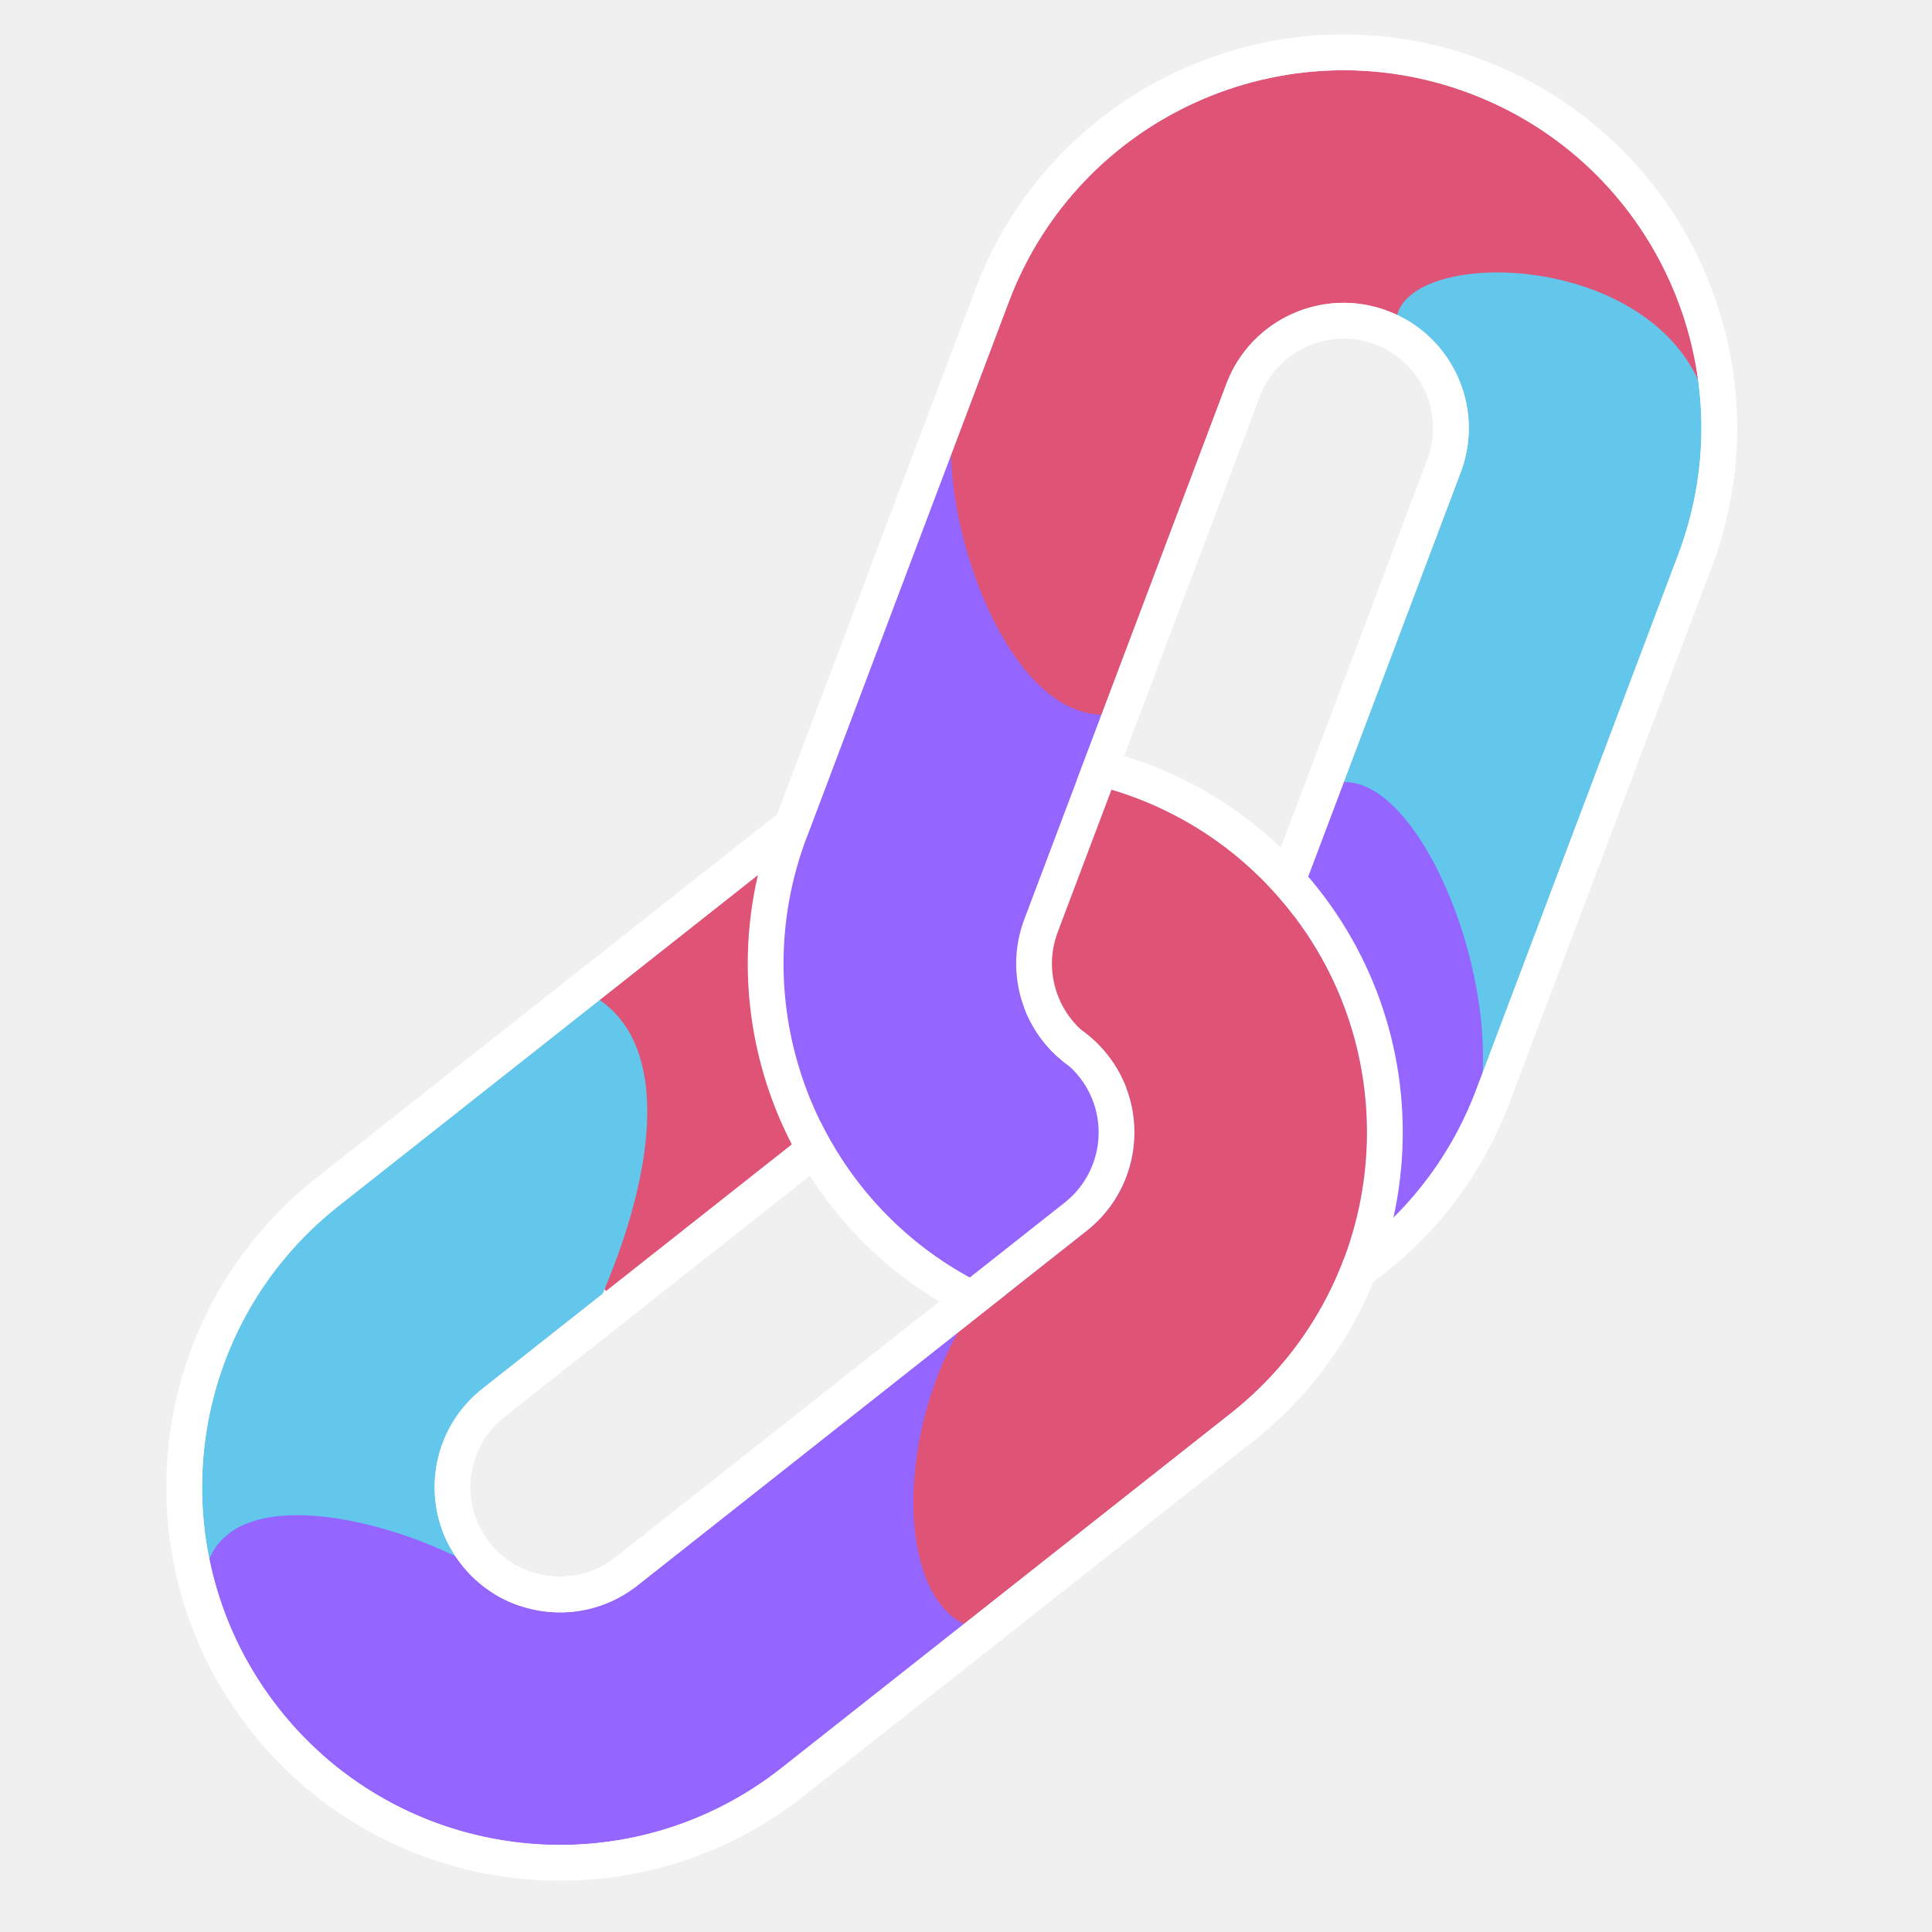
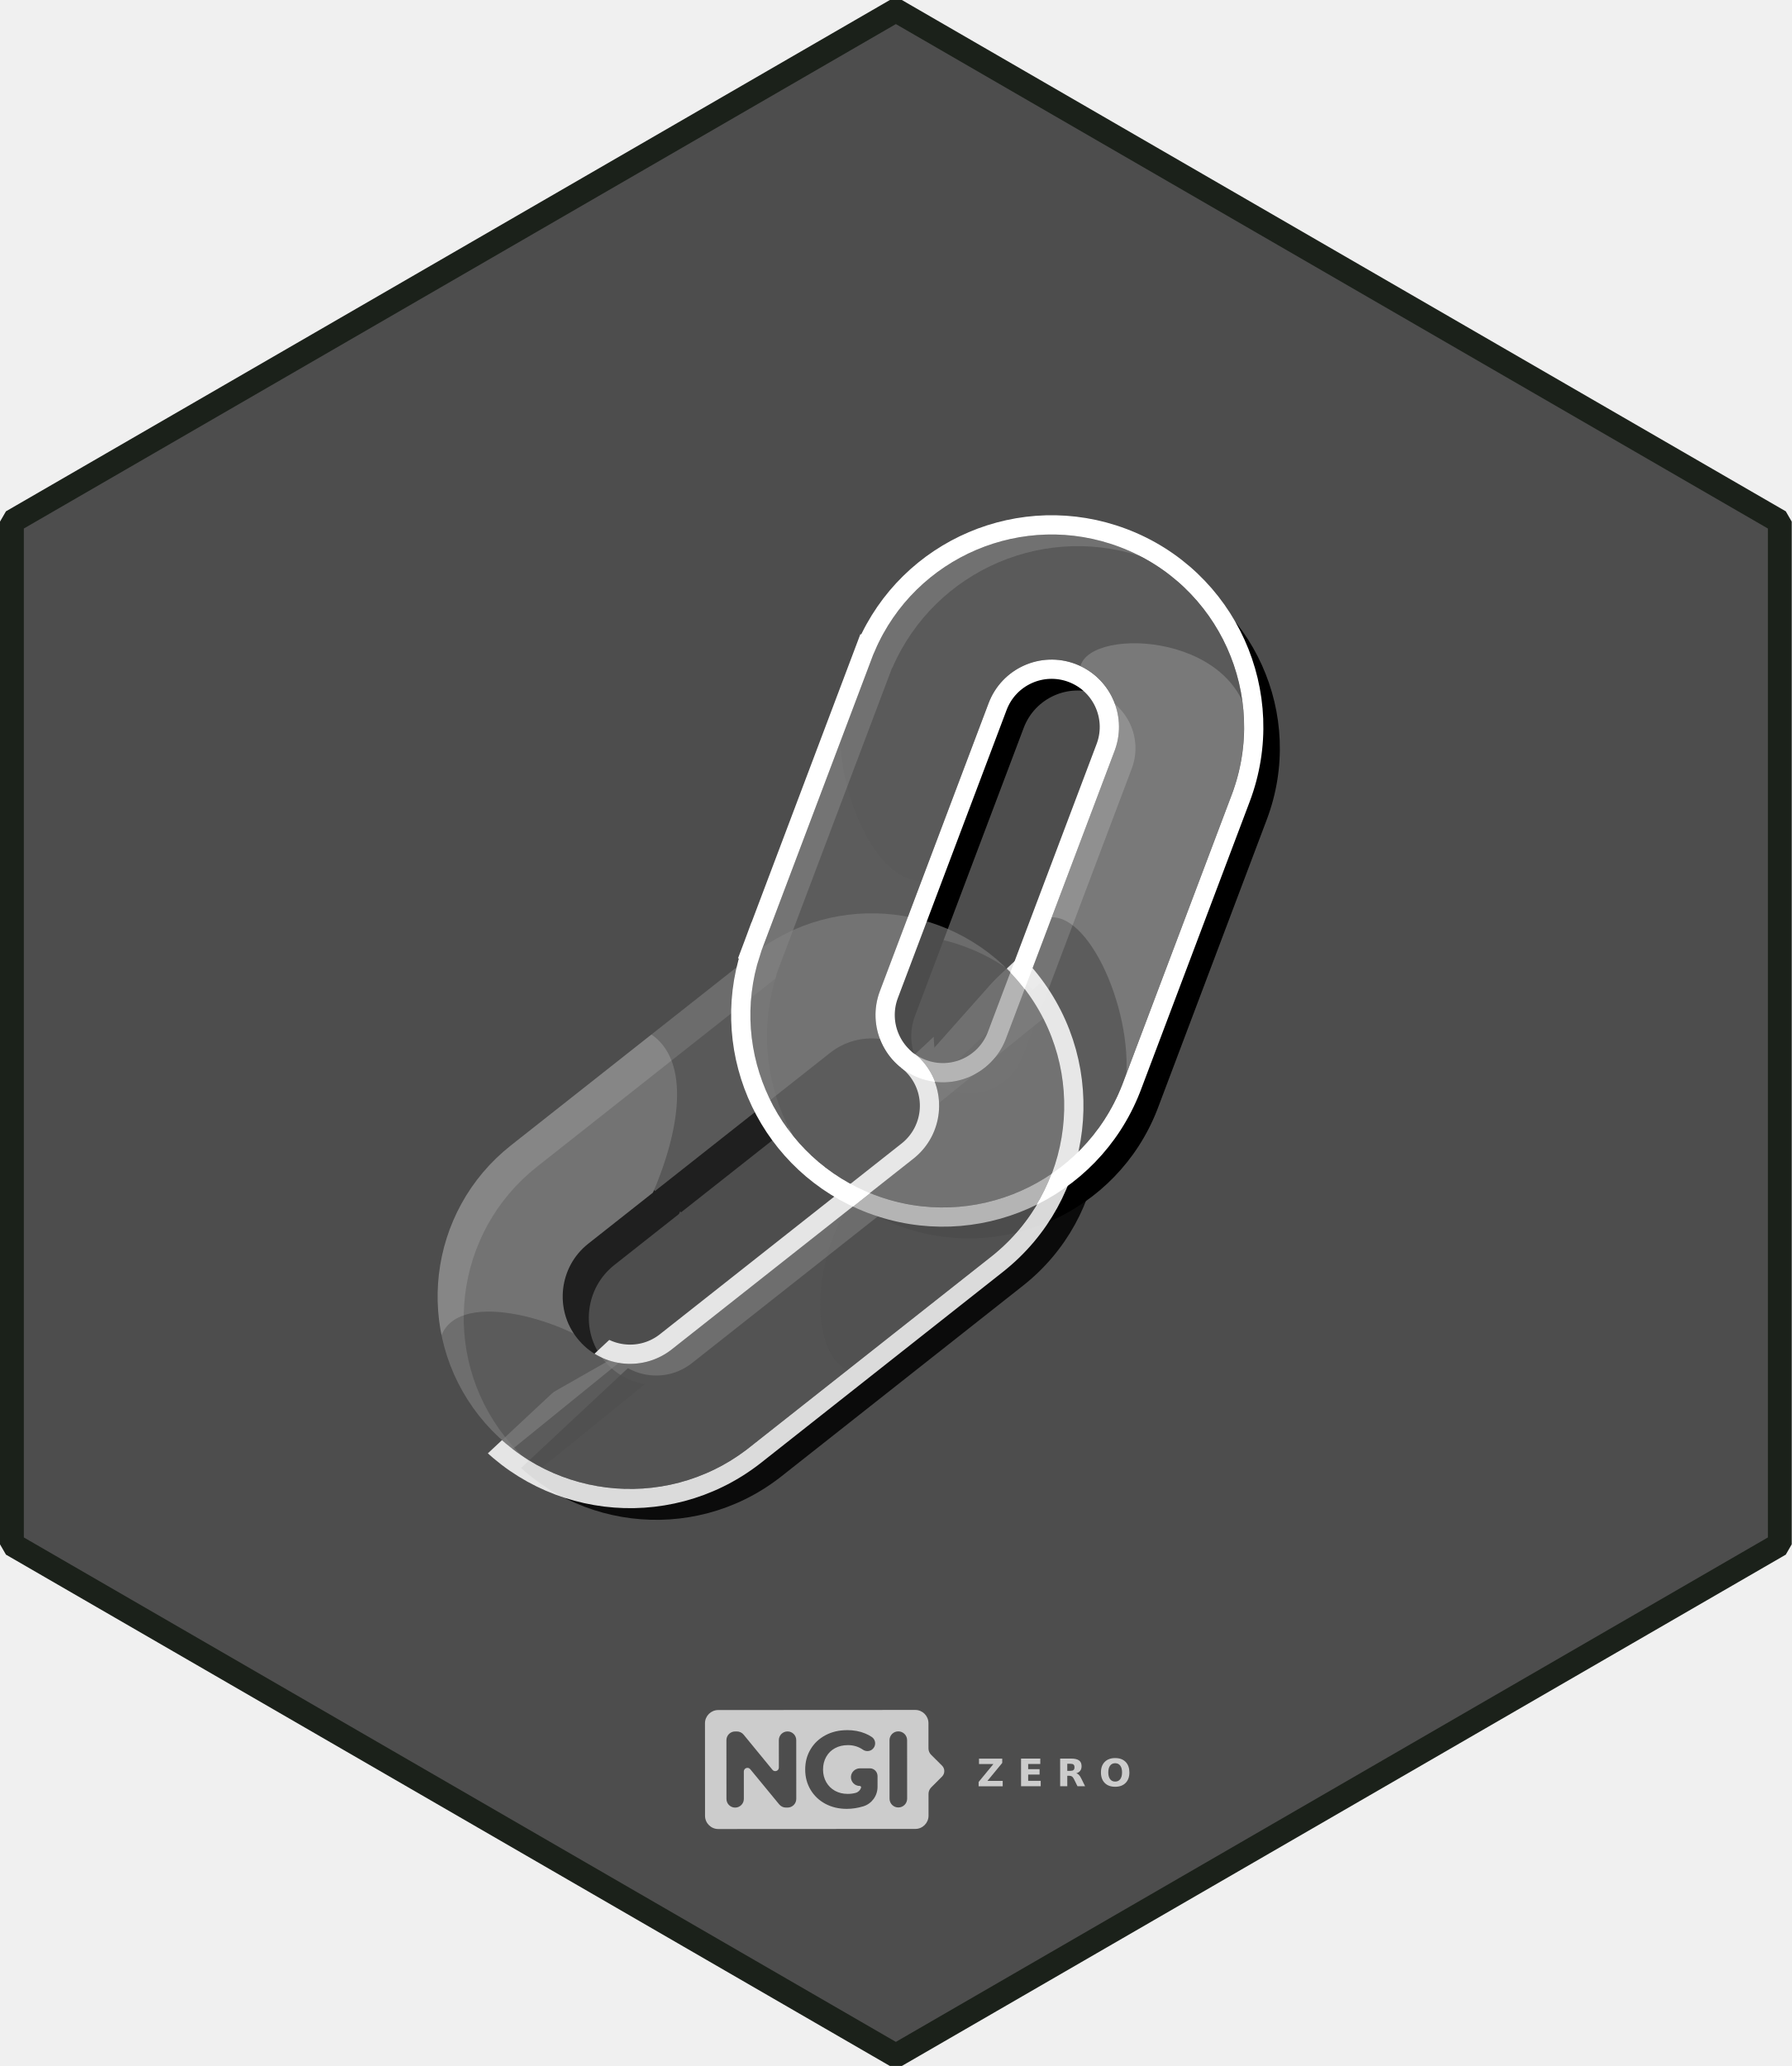
- <svg xmlns="http://www.w3.org/2000/svg" width="432" height="432" viewBox="0 0 432 432" fill="none">
-   <g clip-path="url(#clip0_26_2)">
-     <mask id="mask0_26_2" style="mask-type:alpha" maskUnits="userSpaceOnUse" x="-21" y="116" width="328" height="297">
-       <rect x="306.36" y="209.258" width="323.268" height="119.935" transform="rotate(140.939 306.36 209.258)" fill="#D9D9D9" />
-     </mask>
-     <g mask="url(#mask0_26_2)">
-       <mask id="mask1_26_2" style="mask-type:alpha" maskUnits="userSpaceOnUse" x="45" y="173" width="261" height="240">
-         <rect x="301.501" y="262.146" width="236" height="108" rx="54" transform="rotate(141.713 301.501 262.146)" stroke="#7ECC44" stroke-width="52" />
-       </mask>
-       <g mask="url(#mask1_26_2)">
-         <path d="M202.179 384.485C225.801 343.448 217.455 320.368 182.749 306.651L246.088 178.084C280.794 191.801 377.696 217.899 354.073 258.936L202.179 384.485Z" fill="#DE5376" />
-         <path d="M300.371 172.314C253.504 192.256 236.109 215.084 251.093 247.321L141.298 298.494C126.314 266.256 64.55 230.407 111.417 210.464L189.059 149.11L300.371 172.314Z" fill="#DE5376" />
-         <path d="M22.08 444.187C60.978 411.115 45.113 320.098 14.224 293.584L64.247 306.886L134.119 331.13C165.009 357.644 165.418 384.094 126.52 417.167L22.08 444.187Z" fill="#9466FF" />
-         <path d="M131.794 222.234C150.096 231.81 147.385 261.043 133.564 291.981L110.571 353.098C94.547 341.46 48.854 327.786 45.622 353.098L23.451 303.388L131.794 222.234Z" fill="#63C7EB" />
-       </g>
-       <path d="M177.215 398.479L176.399 399.114L176.38 399.129C139.998 427.108 87.776 420.706 59.256 384.577C30.736 348.447 36.633 296.166 72.294 267.275L72.314 267.26L73.121 266.613L173.611 187.288C210.024 158.543 262.846 164.76 291.59 201.173C320.335 237.587 314.118 290.408 277.704 319.153L177.215 398.479ZM241.009 271.668C250.985 263.375 252.58 248.591 244.495 238.35C236.283 227.946 221.191 226.17 210.787 234.382L110.318 313.692L109.837 314.082C99.861 322.375 98.266 337.159 106.351 347.4C114.435 357.642 129.186 359.523 139.568 351.745L140.059 351.368L240.528 272.058L241.009 271.668Z" stroke="white" stroke-width="8" />
+ <svg xmlns="http://www.w3.org/2000/svg" xmlns:xlink="http://www.w3.org/1999/xlink" width="44.492mm" height="51.313mm" viewBox="0 0 44.492 51.313" version="1.1" id="svg1" xml:space="preserve">
+   <defs id="defs1">
+     <linearGradient xlink:href="#linearGradient1220" id="linearGradient947" gradientUnits="userSpaceOnUse" x1="14.915" y1="14.167" x2="214.119" y2="111.762" gradientTransform="matrix(0.1057994,0,0,-0.1057994,471.7839,189.5627)" />
+     <linearGradient id="linearGradient1220">
+       <stop id="stop1216" offset="0" style="stop-color:#98bf00;stop-opacity:1;" />
+       <stop id="stop1218" offset="1" style="stop-color:#98bf00;stop-opacity:0.51" />
+     </linearGradient>
+     <filter style="color-interpolation-filters:sRGB" id="filter30" x="-0.097" y="-0.055" width="1.173" height="1.14">
+       <feFlood result="flood" in="SourceGraphic" flood-opacity="0.588" flood-color="rgb(0,0,0)" id="feFlood29" />
+       <feGaussianBlur result="blur" in="SourceGraphic" stdDeviation="6.115" id="feGaussianBlur29" />
+       <feOffset result="offset" in="blur" dx="-4" dy="8" id="feOffset29" />
+       <feComposite result="comp1" operator="in" in="flood" in2="offset" id="feComposite29" />
+       <feComposite result="comp2" operator="over" in="SourceGraphic" in2="comp1" id="feComposite30" />
+     </filter>
+     <filter style="color-interpolation-filters:sRGB" id="filter33" x="-0.304" y="-0.048" width="1.586" height="1.125">
+       <feFlood result="flood" in="SourceGraphic" flood-opacity="1" flood-color="rgb(0,0,0)" id="feFlood32" />
+       <feGaussianBlur result="blur" in="SourceGraphic" stdDeviation="21.505 5.3" id="feGaussianBlur32" />
+       <feOffset result="offset" in="blur" dx="-4" dy="8" id="feOffset32" />
+       <feComposite result="comp1" operator="in" in="flood" in2="offset" id="feComposite32" />
+       <feComposite result="comp2" operator="over" in="SourceGraphic" in2="comp1" id="feComposite33" />
+     </filter>
+     <filter style="color-interpolation-filters:sRGB" id="filter33-2" x="-0.304" y="-0.048" width="1.586" height="1.125">
+       <feFlood result="flood" in="SourceGraphic" flood-opacity="1" flood-color="rgb(0,0,0)" id="feFlood32-6" />
+       <feGaussianBlur result="blur" in="SourceGraphic" stdDeviation="21.505 5.3" id="feGaussianBlur32-1" />
+       <feOffset result="offset" in="blur" dx="-4" dy="8" id="feOffset32-8" />
+       <feComposite result="comp1" operator="in" in="flood" in2="offset" id="feComposite32-7" />
+       <feComposite result="comp2" operator="over" in="SourceGraphic" in2="comp1" id="feComposite33-9" />
+     </filter>
+     <filter style="color-interpolation-filters:sRGB" id="filter33-28" x="-0.304" y="-0.048" width="1.586" height="1.125">
+       <feFlood result="flood" in="SourceGraphic" flood-opacity="1" flood-color="rgb(0,0,0)" id="feFlood32-9" />
+       <feGaussianBlur result="blur" in="SourceGraphic" stdDeviation="21.505 5.3" id="feGaussianBlur32-7" />
+       <feOffset result="offset" in="blur" dx="-4" dy="8" id="feOffset32-3" />
+       <feComposite result="comp1" operator="in" in="flood" in2="offset" id="feComposite32-6" />
+       <feComposite result="comp2" operator="over" in="SourceGraphic" in2="comp1" id="feComposite33-1" />
+     </filter>
+     <clipPath id="clip0_25_7">
+       <rect width="1225" height="484" fill="white" id="rect16" />
+     </clipPath>
+     <clipPath id="clip0_25_7-9">
+       <rect width="1225" height="484" fill="#ffffff" id="rect16-1" x="0" y="0" />
+     </clipPath>
+     <mask id="mask0_25_7-2" maskUnits="userSpaceOnUse" x="68" y="135" width="327" height="297">
+       <rect x="394.97" y="228.258" width="323.268" height="119.935" transform="rotate(140.939,394.97,228.258)" fill="#d9d9d9" id="rect2-7" />
+     </mask>
+     <mask id="mask1_25_7-0" maskUnits="userSpaceOnUse" x="133" y="192" width="262" height="240">
+       <rect x="390.11" y="281.146" width="236" height="108" rx="54" transform="rotate(141.713,390.11,281.146)" stroke="#7ecc44" stroke-width="52" id="rect3-9" />
+     </mask>
+     <mask id="mask2_25_7-3" maskUnits="userSpaceOnUse" x="263" y="34" width="207" height="281">
+       <rect x="458.62" y="83.272" width="236" height="108" rx="54" transform="rotate(110.678,458.62,83.2716)" stroke="#7ecc44" stroke-width="52" id="rect7-6" />
+     </mask>
+     <mask id="mask3_25_7-0" maskUnits="userSpaceOnUse" x="153" y="183" width="339" height="329">
+       <rect x="491.944" y="278.02" width="342.305" height="128.921" transform="rotate(136.94,491.944,278.02)" fill="#d9d9d9" id="rect10-6" />
+     </mask>
+     <mask id="mask4_25_7-2" maskUnits="userSpaceOnUse" x="133" y="192" width="262" height="240">
+       <rect x="390.11" y="281.147" width="236" height="108" rx="54" transform="rotate(141.713,390.11,281.147)" stroke="#7ecc44" stroke-width="52" id="rect11-6" />
+     </mask>
+     <clipPath id="clip0_25_7-9-9">
+       <rect width="1225" height="484" fill="#ffffff" id="rect16-1-4" x="0" y="0" />
+     </clipPath>
+     <mask id="mask0_25_7-2-7" maskUnits="userSpaceOnUse" x="68" y="135" width="327" height="297">
+       <rect x="394.97" y="228.258" width="323.268" height="119.935" transform="rotate(140.939,394.97,228.258)" fill="#d9d9d9" id="rect2-7-8" />
+     </mask>
+     <mask id="mask1_25_7-0-4" maskUnits="userSpaceOnUse" x="133" y="192" width="262" height="240">
+       <rect x="390.11" y="281.146" width="236" height="108" rx="54" transform="rotate(141.713,390.11,281.146)" stroke="#7ecc44" stroke-width="52" id="rect3-9-5" />
+     </mask>
+     <mask id="mask2_25_7-3-0" maskUnits="userSpaceOnUse" x="263" y="34" width="207" height="281">
+       <rect x="458.62" y="83.272" width="236" height="108" rx="54" transform="rotate(110.678,458.62,83.2716)" stroke="#7ecc44" stroke-width="52" id="rect7-6-3" />
+     </mask>
+     <mask id="mask3_25_7-0-6" maskUnits="userSpaceOnUse" x="153" y="183" width="339" height="329">
+       <rect x="491.944" y="278.02" width="342.305" height="128.921" transform="rotate(136.94,491.944,278.02)" fill="#d9d9d9" id="rect10-6-1" />
+     </mask>
+     <mask id="mask4_25_7-2-0" maskUnits="userSpaceOnUse" x="133" y="192" width="262" height="240">
+       <rect x="390.11" y="281.147" width="236" height="108" rx="54" transform="rotate(141.713,390.11,281.147)" stroke="#7ecc44" stroke-width="52" id="rect11-6-6" />
+     </mask>
+     <clipPath id="clip0_25_7-4">
+       <rect width="1225" height="484" fill="#ffffff" id="rect16-9" x="0" y="0" />
+     </clipPath>
+     <mask id="mask0_25_7-20" maskUnits="userSpaceOnUse" x="68" y="135" width="327" height="297">
+       <rect x="394.97" y="228.258" width="323.268" height="119.935" transform="rotate(140.939,394.97,228.258)" fill="#d9d9d9" id="rect2-6" />
+     </mask>
+     <mask id="mask1_25_7-8" maskUnits="userSpaceOnUse" x="133" y="192" width="262" height="240">
+       <rect x="390.11" y="281.146" width="236" height="108" rx="54" transform="rotate(141.713,390.11,281.146)" stroke="#7ecc44" stroke-width="52" id="rect3-92" />
+     </mask>
+     <mask id="mask2_25_7-6" maskUnits="userSpaceOnUse" x="263" y="34" width="207" height="281">
+       <rect x="458.62" y="83.272" width="236" height="108" rx="54" transform="rotate(110.678,458.62,83.2716)" stroke="#7ecc44" stroke-width="52" id="rect7-64" />
+     </mask>
+     <mask id="mask3_25_7-9" maskUnits="userSpaceOnUse" x="153" y="183" width="339" height="329">
+       <rect x="491.944" y="278.02" width="342.305" height="128.921" transform="rotate(136.94,491.944,278.02)" fill="#d9d9d9" id="rect10-5" />
+     </mask>
+     <mask id="mask4_25_7-0" maskUnits="userSpaceOnUse" x="133" y="192" width="262" height="240">
+       <rect x="390.11" y="281.147" width="236" height="108" rx="54" transform="rotate(141.713,390.11,281.147)" stroke="#7ecc44" stroke-width="52" id="rect11-4" />
+     </mask>
+     <clipPath id="clip0_25_7-4-1">
+       <rect width="1225" height="484" fill="#ffffff" id="rect16-9-5" x="0" y="0" />
+     </clipPath>
+     <mask id="mask0_25_7-20-9" maskUnits="userSpaceOnUse" x="68" y="135" width="327" height="297">
+       <rect x="394.97" y="228.258" width="323.268" height="119.935" transform="rotate(140.939,394.97,228.258)" fill="#d9d9d9" id="rect2-6-7" />
+     </mask>
+     <mask id="mask1_25_7-8-7" maskUnits="userSpaceOnUse" x="133" y="192" width="262" height="240">
+       <rect x="390.11" y="281.146" width="236" height="108" rx="54" transform="rotate(141.713,390.11,281.146)" stroke="#7ecc44" stroke-width="52" id="rect3-92-6" />
+     </mask>
+     <mask id="mask2_25_7-6-7" maskUnits="userSpaceOnUse" x="263" y="34" width="207" height="281">
+       <rect x="458.62" y="83.272" width="236" height="108" rx="54" transform="rotate(110.678,458.62,83.2716)" stroke="#7ecc44" stroke-width="52" id="rect7-64-3" />
+     </mask>
+     <mask id="mask3_25_7-9-6" maskUnits="userSpaceOnUse" x="153" y="183" width="339" height="329">
+       <rect x="491.944" y="278.02" width="342.305" height="128.921" transform="rotate(136.94,491.944,278.02)" fill="#d9d9d9" id="rect10-5-5" />
+     </mask>
+     <mask id="mask4_25_7-0-6" maskUnits="userSpaceOnUse" x="133" y="192" width="262" height="240">
+       <rect x="390.11" y="281.147" width="236" height="108" rx="54" transform="rotate(141.713,390.11,281.147)" stroke="#7ecc44" stroke-width="52" id="rect11-4-3" />
+     </mask>
+     <clipPath id="clip0_25_7-47">
+       <rect width="1225" height="484" fill="#ffffff" id="rect16-6" x="0" y="0" />
+     </clipPath>
+     <mask id="mask0_25_7-3" maskUnits="userSpaceOnUse" x="68" y="135" width="327" height="297">
+       <rect x="394.97" y="228.258" width="323.268" height="119.935" transform="rotate(140.939,394.97,228.258)" fill="#d9d9d9" id="rect2-1" />
+     </mask>
+     <mask id="mask1_25_7-7" maskUnits="userSpaceOnUse" x="133" y="192" width="262" height="240">
+       <rect x="390.11" y="281.146" width="236" height="108" rx="54" transform="rotate(141.713,390.11,281.146)" stroke="#7ecc44" stroke-width="52" id="rect3-5" />
+     </mask>
+     <mask id="mask2_25_7-9" maskUnits="userSpaceOnUse" x="263" y="34" width="207" height="281">
+       <rect x="458.62" y="83.272" width="236" height="108" rx="54" transform="rotate(110.678,458.62,83.2716)" stroke="#7ecc44" stroke-width="52" id="rect7-62" />
+     </mask>
+     <mask id="mask3_25_7-1" maskUnits="userSpaceOnUse" x="153" y="183" width="339" height="329">
+       <rect x="491.944" y="278.02" width="342.305" height="128.921" transform="rotate(136.94,491.944,278.02)" fill="#d9d9d9" id="rect10-7" />
+     </mask>
+     <mask id="mask4_25_7-8" maskUnits="userSpaceOnUse" x="133" y="192" width="262" height="240">
+       <rect x="390.11" y="281.147" width="236" height="108" rx="54" transform="rotate(141.713,390.11,281.147)" stroke="#7ecc44" stroke-width="52" id="rect11-5" />
+     </mask>
+     <clipPath id="clip0_25_7-5">
+       <rect width="1225" height="484" fill="#ffffff" id="rect16-62" x="0" y="0" />
+     </clipPath>
+     <mask id="mask0_25_7-9" maskUnits="userSpaceOnUse" x="68" y="135" width="327" height="297">
+       <rect x="394.97" y="228.258" width="323.268" height="119.935" transform="rotate(140.939,394.97,228.258)" fill="#d9d9d9" id="rect2-12" />
+     </mask>
+     <mask id="mask1_25_7-70" maskUnits="userSpaceOnUse" x="133" y="192" width="262" height="240">
+       <rect x="390.11" y="281.146" width="236" height="108" rx="54" transform="rotate(141.713,390.11,281.146)" stroke="#7ecc44" stroke-width="52" id="rect3-93" />
+     </mask>
+     <mask id="mask2_25_7-60" maskUnits="userSpaceOnUse" x="263" y="34" width="207" height="281">
+       <rect x="458.62" y="83.272" width="236" height="108" rx="54" transform="rotate(110.678,458.62,83.2716)" stroke="#7ecc44" stroke-width="52" id="rect7-626" />
+     </mask>
+     <mask id="mask3_25_7-18" maskUnits="userSpaceOnUse" x="153" y="183" width="339" height="329">
+       <rect x="491.944" y="278.02" width="342.305" height="128.921" transform="rotate(136.94,491.944,278.02)" fill="#d9d9d9" id="rect10-79" />
+     </mask>
+     <mask id="mask4_25_7-20" maskUnits="userSpaceOnUse" x="133" y="192" width="262" height="240">
+       <rect x="390.11" y="281.147" width="236" height="108" rx="54" transform="rotate(141.713,390.11,281.147)" stroke="#7ecc44" stroke-width="52" id="rect11-2" />
+     </mask>
+     <clipPath id="clip0_25_7-0">
+       <rect width="1225" height="484" fill="#ffffff" id="rect16-3" x="0" y="0" />
+     </clipPath>
+     <mask id="mask0_25_7-6" maskUnits="userSpaceOnUse" x="68" y="135" width="327" height="297">
+       <rect x="394.97" y="228.258" width="323.268" height="119.935" transform="rotate(140.939,394.97,228.258)" fill="#d9d9d9" id="rect2-10" />
+     </mask>
+     <mask id="mask1_25_7-6" maskUnits="userSpaceOnUse" x="133" y="192" width="262" height="240">
+       <rect x="390.11" y="281.146" width="236" height="108" rx="54" transform="rotate(141.713,390.11,281.146)" stroke="#7ecc44" stroke-width="52" id="rect3-3" />
+     </mask>
+     <mask id="mask2_25_7-2" maskUnits="userSpaceOnUse" x="263" y="34" width="207" height="281">
+       <rect x="458.62" y="83.272" width="236" height="108" rx="54" transform="rotate(110.678,458.62,83.2716)" stroke="#7ecc44" stroke-width="52" id="rect7-0" />
+     </mask>
+     <mask id="mask3_25_7-6" maskUnits="userSpaceOnUse" x="153" y="183" width="339" height="329">
+       <rect x="491.944" y="278.02" width="342.305" height="128.921" transform="rotate(136.94,491.944,278.02)" fill="#d9d9d9" id="rect10-1" />
+     </mask>
+     <mask id="mask4_25_7-5" maskUnits="userSpaceOnUse" x="133" y="192" width="262" height="240">
+       <rect x="390.11" y="281.147" width="236" height="108" rx="54" transform="rotate(141.713,390.11,281.147)" stroke="#7ecc44" stroke-width="52" id="rect11-54" />
+     </mask>
+   </defs>
+   <path id="path3" style="display:inline;fill:#4d4d4d;fill-opacity:1;fill-rule:evenodd;stroke:#1b211a;stroke-width:0.592;stroke-linecap:round;stroke-linejoin:bevel;stroke-opacity:1" d="M 22.246,51.056 0.296,38.356 V 12.956 L 22.246,0.256 l 21.95,12.7 v 25.4 z" />
+   <g id="g2" style="display:inline;fill:#cccccc;fill-opacity:1" transform="rotate(-0.0319148,2506.229,-1438.89)">
+     <path id="path4" style="fill:#cccccc;fill-opacity:1;stroke:none;stroke-width:0.03" d="m 17.009,41.086 c -0.18,0 -0.328,0.148 -0.328,0.328 v 2.299 c 0,0.18 0.148,0.328 0.328,0.328 h 4.895 c 0.18,0 0.327,-0.148 0.327,-0.328 v -0.542 c 0,-0.06 0.024,-0.117 0.066,-0.16 l 0.27,-0.27 c 0.075,-0.075 0.075,-0.197 -5.79e-4,-0.272 l -0.269,-0.268 c -0.043,-0.042 -0.067,-0.1 -0.067,-0.16 v -0.627 c 0,-0.18 -0.147,-0.328 -0.327,-0.328 z m 3.2,0.5 c 0.166,0 0.316,0.028 0.451,0.084 0.059,0.024 0.113,0.053 0.163,0.087 0.107,0.071 0.113,0.229 0.009,0.31 -0.066,0.052 -0.161,0.053 -0.23,0.005 -0.109,-0.075 -0.233,-0.113 -0.372,-0.113 -0.121,0 -0.228,0.025 -0.321,0.076 -0.094,0.05 -0.166,0.122 -0.218,0.214 -0.052,0.092 -0.079,0.197 -0.079,0.316 0,0.117 0.027,0.221 0.079,0.313 0.052,0.092 0.125,0.163 0.217,0.215 0.093,0.051 0.198,0.077 0.317,0.077 0.069,0 0.135,-0.008 0.196,-0.025 0.065,-0.017 0.115,-0.066 0.135,-0.128 0.007,-0.022 -0.01,-0.044 -0.033,-0.044 -0.126,0 -0.227,-0.106 -0.218,-0.234 0.008,-0.116 0.11,-0.204 0.226,-0.204 h 0.216 c 0.002,0 0.004,5.27e-4 0.006,5.27e-4 0.002,-5.8e-5 0.004,-5.27e-4 0.005,-5.27e-4 h 0.015 c 0.106,0 0.192,0.086 0.192,0.193 v 0.268 c 0,0.221 -0.142,0.418 -0.353,0.483 -0.001,2.79e-4 -0.003,5.26e-4 -0.004,0.001 -0.135,0.041 -0.271,0.062 -0.408,0.062 -0.196,0 -0.373,-0.042 -0.529,-0.125 -0.157,-0.084 -0.279,-0.2 -0.368,-0.348 -0.089,-0.149 -0.134,-0.316 -0.134,-0.504 0,-0.187 0.044,-0.355 0.134,-0.504 0.089,-0.149 0.213,-0.265 0.371,-0.349 0.158,-0.084 0.337,-0.125 0.535,-0.125 z m -2.779,0.032 h 0.043 c 0.065,0 0.126,0.029 0.167,0.079 l 0.716,0.874 c 0.053,0.065 0.159,0.028 0.159,-0.056 v -0.681 c 0,-0.119 0.096,-0.216 0.216,-0.216 0.119,0 0.216,0.097 0.216,0.216 v 1.459 c 0,0.119 -0.097,0.216 -0.216,0.216 h -0.041 c -0.065,0 -0.126,-0.029 -0.167,-0.079 l -0.719,-0.875 c -0.054,-0.065 -0.159,-0.027 -0.159,0.057 v 0.681 c 0,0.119 -0.096,0.216 -0.216,0.216 -0.119,0 -0.216,-0.096 -0.216,-0.216 v -1.459 c 0,-0.119 0.097,-0.216 0.216,-0.216 z m 4.051,0 c 0.121,0 0.219,0.098 0.219,0.219 v 1.453 c 0,0.121 -0.098,0.218 -0.219,0.218 -0.121,0 -0.218,-0.098 -0.218,-0.218 v -1.453 c 0,-0.121 0.098,-0.219 0.218,-0.219 z" />
+     <path style="font-variant:normal;font-weight:600;font-stretch:normal;font-size:31.76px;font-family:'Montserrat SemiBold';-inkscape-font-specification:Montserrat-SemiBold;font-variant-ligatures:normal;font-variant-caps:normal;font-variant-numeric:normal;font-feature-settings:normal;text-align:start;writing-mode:lr-tb;text-anchor:start;fill:#cccccc;fill-opacity:1;fill-rule:nonzero;stroke:none;stroke-width:0.03" d="m 26.866,42.412 q -0.081,0 -0.126,0.06 -0.045,0.06 -0.045,0.168 0,0.108 0.045,0.168 0.045,0.06 0.126,0.06 0.081,0 0.126,-0.06 0.045,-0.06 0.045,-0.168 0,-0.109 -0.045,-0.168 -0.045,-0.06 -0.126,-0.06 z m 0,-0.128 q 0.166,0 0.259,0.095 0.094,0.095 0.094,0.262 0,0.167 -0.094,0.261 -0.094,0.095 -0.259,0.095 -0.165,0 -0.259,-0.095 -0.094,-0.095 -0.094,-0.261 0,-0.167 0.094,-0.262 0.094,-0.095 0.259,-0.095 z" id="path5" />
+     <path style="font-variant:normal;font-weight:600;font-stretch:normal;font-size:31.76px;font-family:'Montserrat SemiBold';-inkscape-font-specification:Montserrat-SemiBold;font-variant-ligatures:normal;font-variant-caps:normal;font-variant-numeric:normal;font-feature-settings:normal;text-align:start;writing-mode:lr-tb;text-anchor:start;fill:#cccccc;fill-opacity:1;fill-rule:nonzero;stroke:none;stroke-width:0.03" d="m 25.752,42.601 q 0.056,0 0.08,-0.021 0.024,-0.021 0.024,-0.068 0,-0.047 -0.024,-0.067 -0.024,-0.02 -0.08,-0.02 h -0.075 v 0.176 z m -0.075,0.122 v 0.26 h -0.177 v -0.687 h 0.27 q 0.136,0 0.199,0.046 0.063,0.046 0.063,0.144 0,0.068 -0.033,0.112 -0.033,0.044 -0.099,0.064 0.036,0.008 0.065,0.038 0.029,0.029 0.058,0.088 l 0.096,0.195 h -0.189 l -0.084,-0.171 q -0.025,-0.052 -0.052,-0.07 -0.026,-0.019 -0.069,-0.019 z" id="path6" />
+     <path style="font-variant:normal;font-weight:600;font-stretch:normal;font-size:31.76px;font-family:'Montserrat SemiBold';-inkscape-font-specification:Montserrat-SemiBold;font-variant-ligatures:normal;font-variant-caps:normal;font-variant-numeric:normal;font-feature-settings:normal;text-align:start;writing-mode:lr-tb;text-anchor:start;fill:#cccccc;fill-opacity:1;fill-rule:nonzero;stroke:none;stroke-width:0.03" d="m 24.529,42.296 h 0.478 v 0.134 h -0.301 v 0.128 h 0.283 v 0.134 h -0.283 v 0.157 h 0.311 v 0.134 h -0.488 z" id="path7" />
+     <path style="font-variant:normal;font-weight:600;font-stretch:normal;font-size:31.76px;font-family:'Montserrat SemiBold';-inkscape-font-specification:Montserrat-SemiBold;font-variant-ligatures:normal;font-variant-caps:normal;font-variant-numeric:normal;font-feature-settings:normal;text-align:start;writing-mode:lr-tb;text-anchor:start;fill:#cccccc;fill-opacity:1;fill-rule:nonzero;stroke:none;stroke-width:0.03" d="m 23.485,42.296 h 0.577 v 0.107 l -0.368,0.446 h 0.379 v 0.134 h -0.598 v -0.107 l 0.368,-0.446 h -0.358 z" id="path8" />
+   </g>
+   <g id="g1">
+     <g clip-path="url(#clip0_25_7-5)" id="g16-7" style="fill:#000000;fill-opacity:1;stroke:none" transform="matrix(0.05973729,0,0,0.05973729,3.522352,11.73057)">
+       <mask id="mask1" maskUnits="userSpaceOnUse" x="68" y="135" width="327" height="297">
+         <rect x="394.97" y="228.258" width="323.268" height="119.935" transform="rotate(140.939,394.97,228.258)" fill="#d9d9d9" id="rect1" />
+       </mask>
+       <g mask="url(#mask0_25_7-9)" id="g7-5" style="fill:#000000;fill-opacity:1;stroke:none">
+         <mask id="mask4" maskUnits="userSpaceOnUse" x="133" y="192" width="262" height="240">
+           <rect x="390.11" y="281.146" width="236" height="108" rx="54" transform="rotate(141.713,390.11,281.146)" stroke="#7ecc44" stroke-width="52" id="rect4" />
+         </mask>
+         <g mask="url(#mask1_25_7-70)" id="g6-9" style="fill:#000000;fill-opacity:1;stroke:none">
+           <path d="m 290.787,403.485 c 23.623,-41.037 15.277,-64.117 -19.429,-77.834 l 63.339,-128.567 c 34.706,13.717 131.607,39.815 107.985,80.852 z" fill="#de5376" id="path3-3-2" style="fill:#000000;fill-opacity:1;stroke:none" />
+           <path d="m 388.98,191.314 c -46.867,19.942 -64.262,42.77 -49.278,75.007 l -109.796,51.173 c -14.983,-32.238 -76.747,-68.087 -29.88,-88.03 l 77.642,-61.354 z" fill="#de5376" id="path4-6-2" style="fill:#000000;fill-opacity:1;stroke:none" />
+           <path d="m 110.689,463.187 c 38.898,-33.072 23.033,-124.089 -7.856,-150.603 l 50.023,13.302 69.872,24.244 c 30.89,26.514 31.299,52.964 -7.599,86.037 z" fill="#9466ff" id="path5-7-8" style="fill:#000000;fill-opacity:1;stroke:none" />
+           <path d="m 220.403,241.234 c 18.302,9.576 15.591,38.809 1.77,69.747 l -22.993,61.117 c -16.024,-11.638 -61.717,-25.312 -64.949,0 l -22.171,-49.71 z" fill="#63c7eb" id="path6-5-9" style="fill:#000000;fill-opacity:1;stroke:none" />
+         </g>
+       </g>
+       <mask id="mask5" maskUnits="userSpaceOnUse" x="263" y="34" width="207" height="281">
+         <rect x="458.62" y="83.272" width="236" height="108" rx="54" transform="rotate(110.678,458.62,83.2716)" stroke="#7ecc44" stroke-width="52" id="rect5" />
+       </mask>
+       <g mask="url(#mask2_25_7-60)" id="g9-7" style="fill:#000000;fill-opacity:1;stroke:none">
+         <path d="m 317.89,51.684 c 4.076,45.713 25.179,56.434 63.587,42.194 l -8.418,97.189 c 44.5,-0.063 98.595,5.533 88.105,73.375 L 286.525,361.06 252.045,230.141 Z" fill="#9466ff" id="path7-3-3" style="fill:#000000;fill-opacity:1;stroke:none" />
+         <path d="m 419.867,262.14 c 3.26,-30.935 -17.379,-75.363 -34.772,-67.302 L 379.236,68.871 C 398.696,40.843 493.808,37.697 487.257,83.217 L 428.098,317.374 Z" fill="#63c7eb" id="path8-5-6" style="fill:#000000;fill-opacity:1;stroke:none" />
+         <path d="M 471.302,114.74 C 466.744,74.246 400.742,72.84 400.768,91.34 L 335.321,178.802 C 315.297,178.83 301.27,142.35 301.237,119.35 l 17.446,-70.768 c 23.915,-18.834 102.024,-30.901 136.515,5.322 l 49,68.855 z" fill="#de5376" id="path9-1" style="fill:#000000;fill-opacity:1;stroke:none" />
+       </g>
+       <path d="m 422.41,264.165 -0.372,0.966 -0.008,0.022 c -16.75,42.731 -64.797,64.168 -107.861,47.914 -42.149,-15.908 -64.022,-62.071 -50.25,-104.474 l -0.089,-0.034 1.403,-3.718 1.397,-3.776 0.025,0.009 45.199,-119.754 0.09,0.034 c 17.679,-40.928 64.6,-61.126 106.748,-45.218 43.403,16.382 65.309,64.848 48.927,108.251 z M 411.695,122.618 c 4.273,-12.25 -1.983,-25.74 -14.19,-30.347 -12.401,-4.681 -26.248,1.578 -30.929,13.979 l -45.199,119.754 c -4.681,12.401 1.578,26.248 13.979,30.928 12.207,4.608 25.816,-1.385 30.703,-13.402 l 0.226,-0.577 45.199,-119.753 z" stroke="#ffffff" stroke-width="8" id="path10-2" style="fill:#000000;fill-opacity:1;stroke:none" />
+       <mask id="mask6" maskUnits="userSpaceOnUse" x="153" y="183" width="339" height="329">
+         <rect x="491.944" y="278.02" width="342.305" height="128.921" transform="rotate(136.94,491.944,278.02)" fill="#d9d9d9" id="rect6" />
+       </mask>
+       <g mask="url(#mask3_25_7-18)" id="g15-9" style="fill:#000000;fill-opacity:1;stroke:none">
+         <mask id="mask8" maskUnits="userSpaceOnUse" x="133" y="192" width="262" height="240">
+           <rect x="390.11" y="281.147" width="236" height="108" rx="54" transform="rotate(141.713,390.11,281.147)" stroke="#7ecc44" stroke-width="52" id="rect8" />
+         </mask>
+         <g mask="url(#mask4_25_7-20)" id="g14-3" style="fill:#000000;fill-opacity:1;stroke:none">
+           <path d="m 290.788,403.486 c -16.722,-6.29 -34.081,-21.607 -19.429,-77.834 L 370.871,213.66 c 34.705,13.717 51.045,59.885 27.423,100.922 z" fill="#de5376" id="path11-1" style="fill:#000000;fill-opacity:1;stroke:none" />
+           <path d="m 388.981,191.315 c -46.868,19.942 -57.664,44.143 -42.68,76.38 l -99.811,-2.728 c -14.983,-32.237 -4.187,-56.438 42.68,-76.38 z" fill="#de5376" id="path12-9" style="fill:#000000;fill-opacity:1;stroke:none" />
+           <path d="m 267.152,192.622 c -20.075,41.271 -7.52,61.337 32.732,68.937 l -82.357,63.551 c -40.252,-7.6 -52.807,-27.666 -32.732,-68.937 z" fill="#de5376" id="path13-4" style="fill:#000000;fill-opacity:1;stroke:none" />
+           <path d="m 142.38,476.912 c 28.407,-29.108 29.931,-50.243 10.964,-69.354 l 75.742,-43.118 81.687,-58.743 c -25.171,27.769 -24.292,85.744 5.549,77.017 l -42.42,31.162 z" fill="#9466ff" id="path14-7" style="fill:#000000;fill-opacity:1;stroke:none" />
+         </g>
+         <path d="m 265.824,417.479 -0.816,0.635 -0.019,0.015 c -36.382,27.979 -88.604,21.577 -117.124,-14.552 -27.914,-35.361 -22.857,-86.193 10.805,-115.426 l -0.059,-0.075 3.119,-2.463 3.144,-2.515 0.016,0.021 100.469,-79.31 0.059,0.075 c 36.25,-25.955 86.867,-19.072 114.781,16.289 28.745,36.414 22.528,89.235 -13.886,117.98 z m 63.794,-126.811 c 9.976,-8.293 11.571,-23.077 3.486,-33.318 -8.212,-10.404 -23.304,-12.18 -33.708,-3.968 l -100.469,79.31 c -10.404,8.213 -12.18,23.304 -3.967,33.708 8.084,10.242 22.835,12.123 33.217,4.345 l 0.491,-0.377 100.469,-79.31 z" stroke="#ffffff" stroke-width="8" id="path15-8" style="fill:#000000;fill-opacity:1;stroke:none" />
+       </g>
    </g>
-     <mask id="mask2_26_2" style="mask-type:alpha" maskUnits="userSpaceOnUse" x="175" y="15" width="206" height="281">
-       <rect x="370.011" y="64.272" width="236" height="108" rx="54" transform="rotate(110.678 370.011 64.2716)" stroke="#7ECC44" stroke-width="52" />
-     </mask>
-     <g mask="url(#mask2_26_2)">
-       <path d="M229.281 32.684C233.357 78.397 254.46 89.118 292.868 74.878L284.45 172.067C328.95 172.004 383.045 177.6 372.555 245.442L197.916 342.06L163.436 211.141L229.281 32.684Z" fill="#9466FF" />
-       <path d="M331.259 243.14C334.518 212.205 313.879 167.777 296.486 175.838L290.627 49.871C310.087 21.843 405.199 18.697 398.648 64.217L339.489 298.374L331.259 243.14Z" fill="#63C7EB" />
-       <path d="M382.693 95.74C378.135 55.246 312.133 53.84 312.159 72.34L246.713 159.802C226.688 159.83 212.661 123.35 212.628 100.35L230.074 29.582C253.989 10.748 332.098 -1.318 366.589 34.904L415.589 103.759L382.693 95.74Z" fill="#DE5376" />
-     </g>
-     <path d="M333.801 245.165L333.429 246.131L333.421 246.153C316.671 288.884 268.624 310.321 225.56 294.067C182.495 277.813 160.595 229.975 176.257 186.834L176.265 186.811L176.624 185.841L221.833 66.062C238.215 22.659 286.68 0.754 330.083 17.136C373.487 33.518 395.392 81.984 379.01 125.387L333.801 245.165ZM323.086 103.618C327.359 91.368 321.103 77.878 308.896 73.271C296.495 68.59 282.648 74.849 277.967 87.25L232.768 207.004L232.557 207.586C228.284 219.835 234.54 233.325 246.747 237.932C258.954 242.54 272.563 236.547 277.45 224.53L277.676 223.953L322.875 104.2L323.086 103.618Z" stroke="white" stroke-width="8" />
-     <mask id="mask3_26_2" style="mask-type:alpha" maskUnits="userSpaceOnUse" x="65" y="164" width="339" height="329">
-       <rect x="403.335" y="259.02" width="342.305" height="128.921" transform="rotate(136.94 403.335 259.02)" fill="#D9D9D9" />
-     </mask>
-     <g mask="url(#mask3_26_2)">
-       <mask id="mask4_26_2" style="mask-type:alpha" maskUnits="userSpaceOnUse" x="45" y="173" width="261" height="240">
-         <rect x="301.502" y="262.147" width="236" height="108" rx="54" transform="rotate(141.713 301.502 262.147)" stroke="#7ECC44" stroke-width="52" />
-       </mask>
-       <g mask="url(#mask4_26_2)">
-         <path d="M202.179 384.486C185.457 378.196 168.098 362.879 182.75 306.652L282.262 194.66C316.967 208.377 333.307 254.545 309.685 295.582L202.179 384.486Z" fill="#DE5376" />
-         <path d="M300.372 172.315C253.505 192.257 242.708 216.458 257.692 248.695L157.881 245.967C142.898 213.73 153.694 189.529 200.561 169.587L300.372 172.315Z" fill="#DE5376" />
-         <path d="M178.543 173.622C158.468 214.893 171.023 234.959 211.275 242.559L128.918 306.11C88.666 298.51 76.111 278.444 96.186 237.173L178.543 173.622Z" fill="#DE5376" />
-         <path d="M53.771 457.912C82.178 428.804 83.702 407.669 64.735 388.558L140.477 345.44L222.164 286.697C196.993 314.466 197.873 372.441 227.713 363.714L185.294 394.876L53.771 457.912Z" fill="#9466FF" />
-       </g>
-       <path d="M177.215 398.479L176.399 399.114L176.38 399.129C139.998 427.108 87.776 420.706 59.256 384.577C30.736 348.447 36.633 296.166 72.294 267.275L72.314 267.26L73.121 266.613L173.611 187.288C210.024 158.543 262.846 164.76 291.59 201.173C320.335 237.587 314.118 290.408 277.704 319.153L177.215 398.479ZM241.009 271.668C250.985 263.375 252.58 248.591 244.495 238.35C236.283 227.946 221.191 226.17 210.787 234.382L110.318 313.692L109.837 314.082C99.861 322.375 98.266 337.159 106.351 347.4C114.435 357.642 129.186 359.523 139.568 351.745L140.059 351.368L240.528 272.058L241.009 271.668Z" stroke="white" stroke-width="8" />
+     <g clip-path="url(#clip0_25_7)" id="g16" style="mix-blend-mode:luminosity;fill:none" transform="matrix(0.05973729,0,0,0.05973729,2.874036,11.2018)">
+       <mask id="mask0_25_7" maskUnits="userSpaceOnUse" x="68" y="135" width="327" height="297">
+         <rect x="394.97" y="228.258" width="323.268" height="119.935" transform="rotate(140.939,394.97,228.258)" fill="#d9d9d9" id="rect2" />
+       </mask>
+       <g mask="url(#mask0_25_7)" id="g7">
+         <mask id="mask1_25_7" maskUnits="userSpaceOnUse" x="133" y="192" width="262" height="240">
+           <rect x="390.11" y="281.146" width="236" height="108" rx="54" transform="rotate(141.713,390.11,281.146)" stroke="#7ecc44" stroke-width="52" id="rect3" />
+         </mask>
+         <g mask="url(#mask1_25_7)" id="g6">
+           <path d="m 290.787,403.485 c 23.623,-41.037 15.277,-64.117 -19.429,-77.834 l 63.339,-128.567 c 34.706,13.717 131.607,39.815 107.985,80.852 z" fill="#de5376" id="path3-3" />
+           <path d="m 388.98,191.314 c -46.867,19.942 -64.262,42.77 -49.278,75.007 l -109.796,51.173 c -14.983,-32.238 -76.747,-68.087 -29.88,-88.03 l 77.642,-61.354 z" fill="#de5376" id="path4-6" />
+           <path d="m 110.689,463.187 c 38.898,-33.072 23.033,-124.089 -7.856,-150.603 l 50.023,13.302 69.872,24.244 c 30.89,26.514 31.299,52.964 -7.599,86.037 z" fill="#9466ff" id="path5-7" />
+           <path d="m 220.403,241.234 c 18.302,9.576 15.591,38.809 1.77,69.747 l -22.993,61.117 c -16.024,-11.638 -61.717,-25.312 -64.949,0 l -22.171,-49.71 z" fill="#63c7eb" id="path6-5" />
+         </g>
+       </g>
+       <mask id="mask2_25_7" maskUnits="userSpaceOnUse" x="263" y="34" width="207" height="281">
+         <rect x="458.62" y="83.272" width="236" height="108" rx="54" transform="rotate(110.678,458.62,83.2716)" stroke="#7ecc44" stroke-width="52" id="rect7" />
+       </mask>
+       <g mask="url(#mask2_25_7)" id="g9">
+         <path d="m 317.89,51.684 c 4.076,45.713 25.179,56.434 63.587,42.194 l -8.418,97.189 c 44.5,-0.063 98.595,5.533 88.105,73.375 L 286.525,361.06 252.045,230.141 Z" fill="#9466ff" id="path7-3" />
+         <path d="m 419.867,262.14 c 3.26,-30.935 -17.379,-75.363 -34.772,-67.302 L 379.236,68.871 C 398.696,40.843 493.808,37.697 487.257,83.217 L 428.098,317.374 Z" fill="#63c7eb" id="path8-5" />
+         <path d="M 471.302,114.74 C 466.744,74.246 400.742,72.84 400.768,91.34 L 335.321,178.802 C 315.297,178.83 301.27,142.35 301.237,119.35 l 17.446,-70.768 c 23.915,-18.834 102.024,-30.901 136.515,5.322 l 49,68.855 z" fill="#de5376" id="path9" />
+       </g>
+       <path d="m 422.41,264.165 -0.372,0.966 -0.008,0.022 c -16.75,42.731 -64.797,64.168 -107.861,47.914 -42.149,-15.908 -64.022,-62.071 -50.25,-104.474 l -0.089,-0.034 1.403,-3.718 1.397,-3.776 0.025,0.009 45.199,-119.754 0.09,0.034 c 17.679,-40.928 64.6,-61.126 106.748,-45.218 43.403,16.382 65.309,64.848 48.927,108.251 z M 411.695,122.618 c 4.273,-12.25 -1.983,-25.74 -14.19,-30.347 -12.401,-4.681 -26.248,1.578 -30.929,13.979 l -45.199,119.754 c -4.681,12.401 1.578,26.248 13.979,30.928 12.207,4.608 25.816,-1.385 30.703,-13.402 l 0.226,-0.577 45.199,-119.753 z" stroke="#ffffff" stroke-width="8" id="path10" />
+       <mask id="mask3_25_7" maskUnits="userSpaceOnUse" x="153" y="183" width="339" height="329">
+         <rect x="491.944" y="278.02" width="342.305" height="128.921" transform="rotate(136.94,491.944,278.02)" fill="#d9d9d9" id="rect10" />
+       </mask>
+       <g mask="url(#mask3_25_7)" id="g15">
+         <mask id="mask4_25_7" maskUnits="userSpaceOnUse" x="133" y="192" width="262" height="240">
+           <rect x="390.11" y="281.147" width="236" height="108" rx="54" transform="rotate(141.713,390.11,281.147)" stroke="#7ecc44" stroke-width="52" id="rect11" />
+         </mask>
+         <g mask="url(#mask4_25_7)" id="g14">
+           <path d="m 290.788,403.486 c -16.722,-6.29 -34.081,-21.607 -19.429,-77.834 L 370.871,213.66 c 34.705,13.717 51.045,59.885 27.423,100.922 z" fill="#de5376" id="path11" />
+           <path d="m 388.981,191.315 c -46.868,19.942 -57.664,44.143 -42.68,76.38 l -99.811,-2.728 c -14.983,-32.237 -4.187,-56.438 42.68,-76.38 z" fill="#de5376" id="path12" />
+           <path d="m 267.152,192.622 c -20.075,41.271 -7.52,61.337 32.732,68.937 l -82.357,63.551 c -40.252,-7.6 -52.807,-27.666 -32.732,-68.937 z" fill="#de5376" id="path13" />
+           <path d="m 142.38,476.912 c 28.407,-29.108 29.931,-50.243 10.964,-69.354 l 75.742,-43.118 81.687,-58.743 c -25.171,27.769 -24.292,85.744 5.549,77.017 l -42.42,31.162 z" fill="#9466ff" id="path14" />
+         </g>
+         <path d="m 265.824,417.479 -0.816,0.635 -0.019,0.015 c -36.382,27.979 -88.604,21.577 -117.124,-14.552 -27.914,-35.361 -22.857,-86.193 10.805,-115.426 l -0.059,-0.075 3.119,-2.463 3.144,-2.515 0.016,0.021 100.469,-79.31 0.059,0.075 c 36.25,-25.955 86.867,-19.072 114.781,16.289 28.745,36.414 22.528,89.235 -13.886,117.98 z m 63.794,-126.811 c 9.976,-8.293 11.571,-23.077 3.486,-33.318 -8.212,-10.404 -23.304,-12.18 -33.708,-3.968 l -100.469,79.31 c -10.404,8.213 -12.18,23.304 -3.967,33.708 8.084,10.242 22.835,12.123 33.217,4.345 l 0.491,-0.377 100.469,-79.31 z" stroke="#ffffff" stroke-width="8" id="path15" />
+       </g>
    </g>
  </g>
-   <defs>
-     <clipPath id="clip0_26_2">
-       <rect width="432" height="432" fill="white" />
-     </clipPath>
-   </defs>
</svg>
